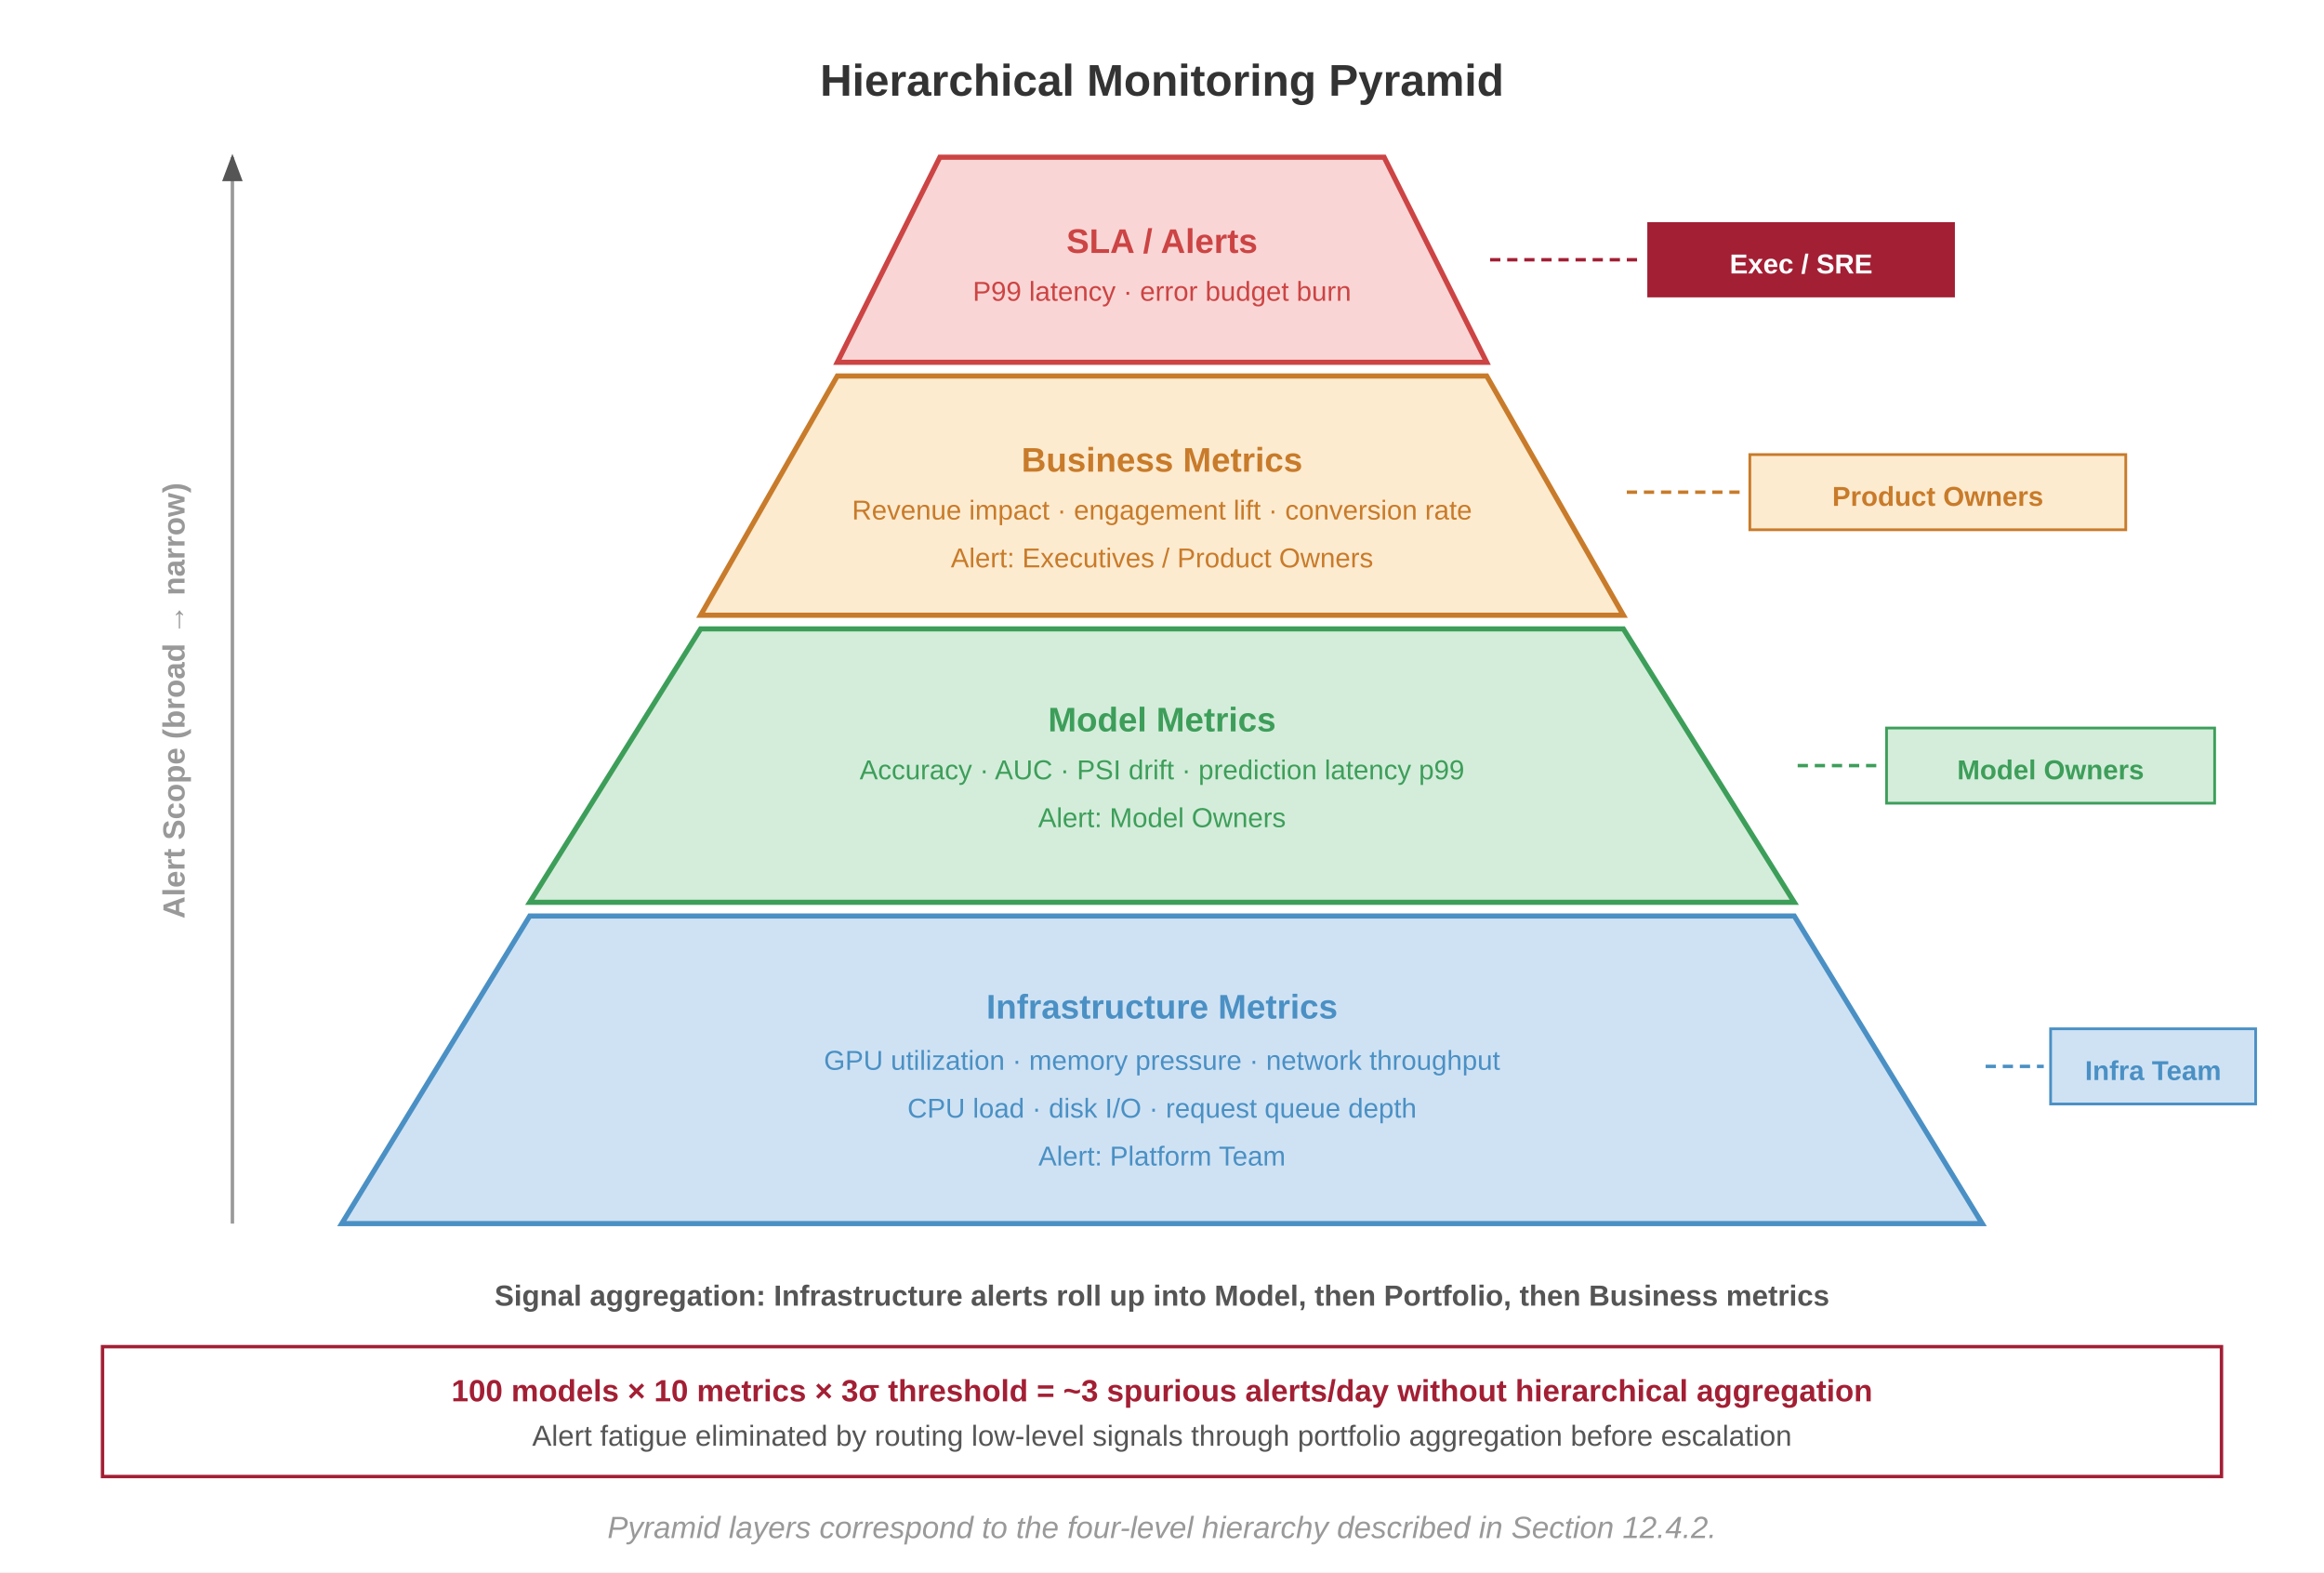
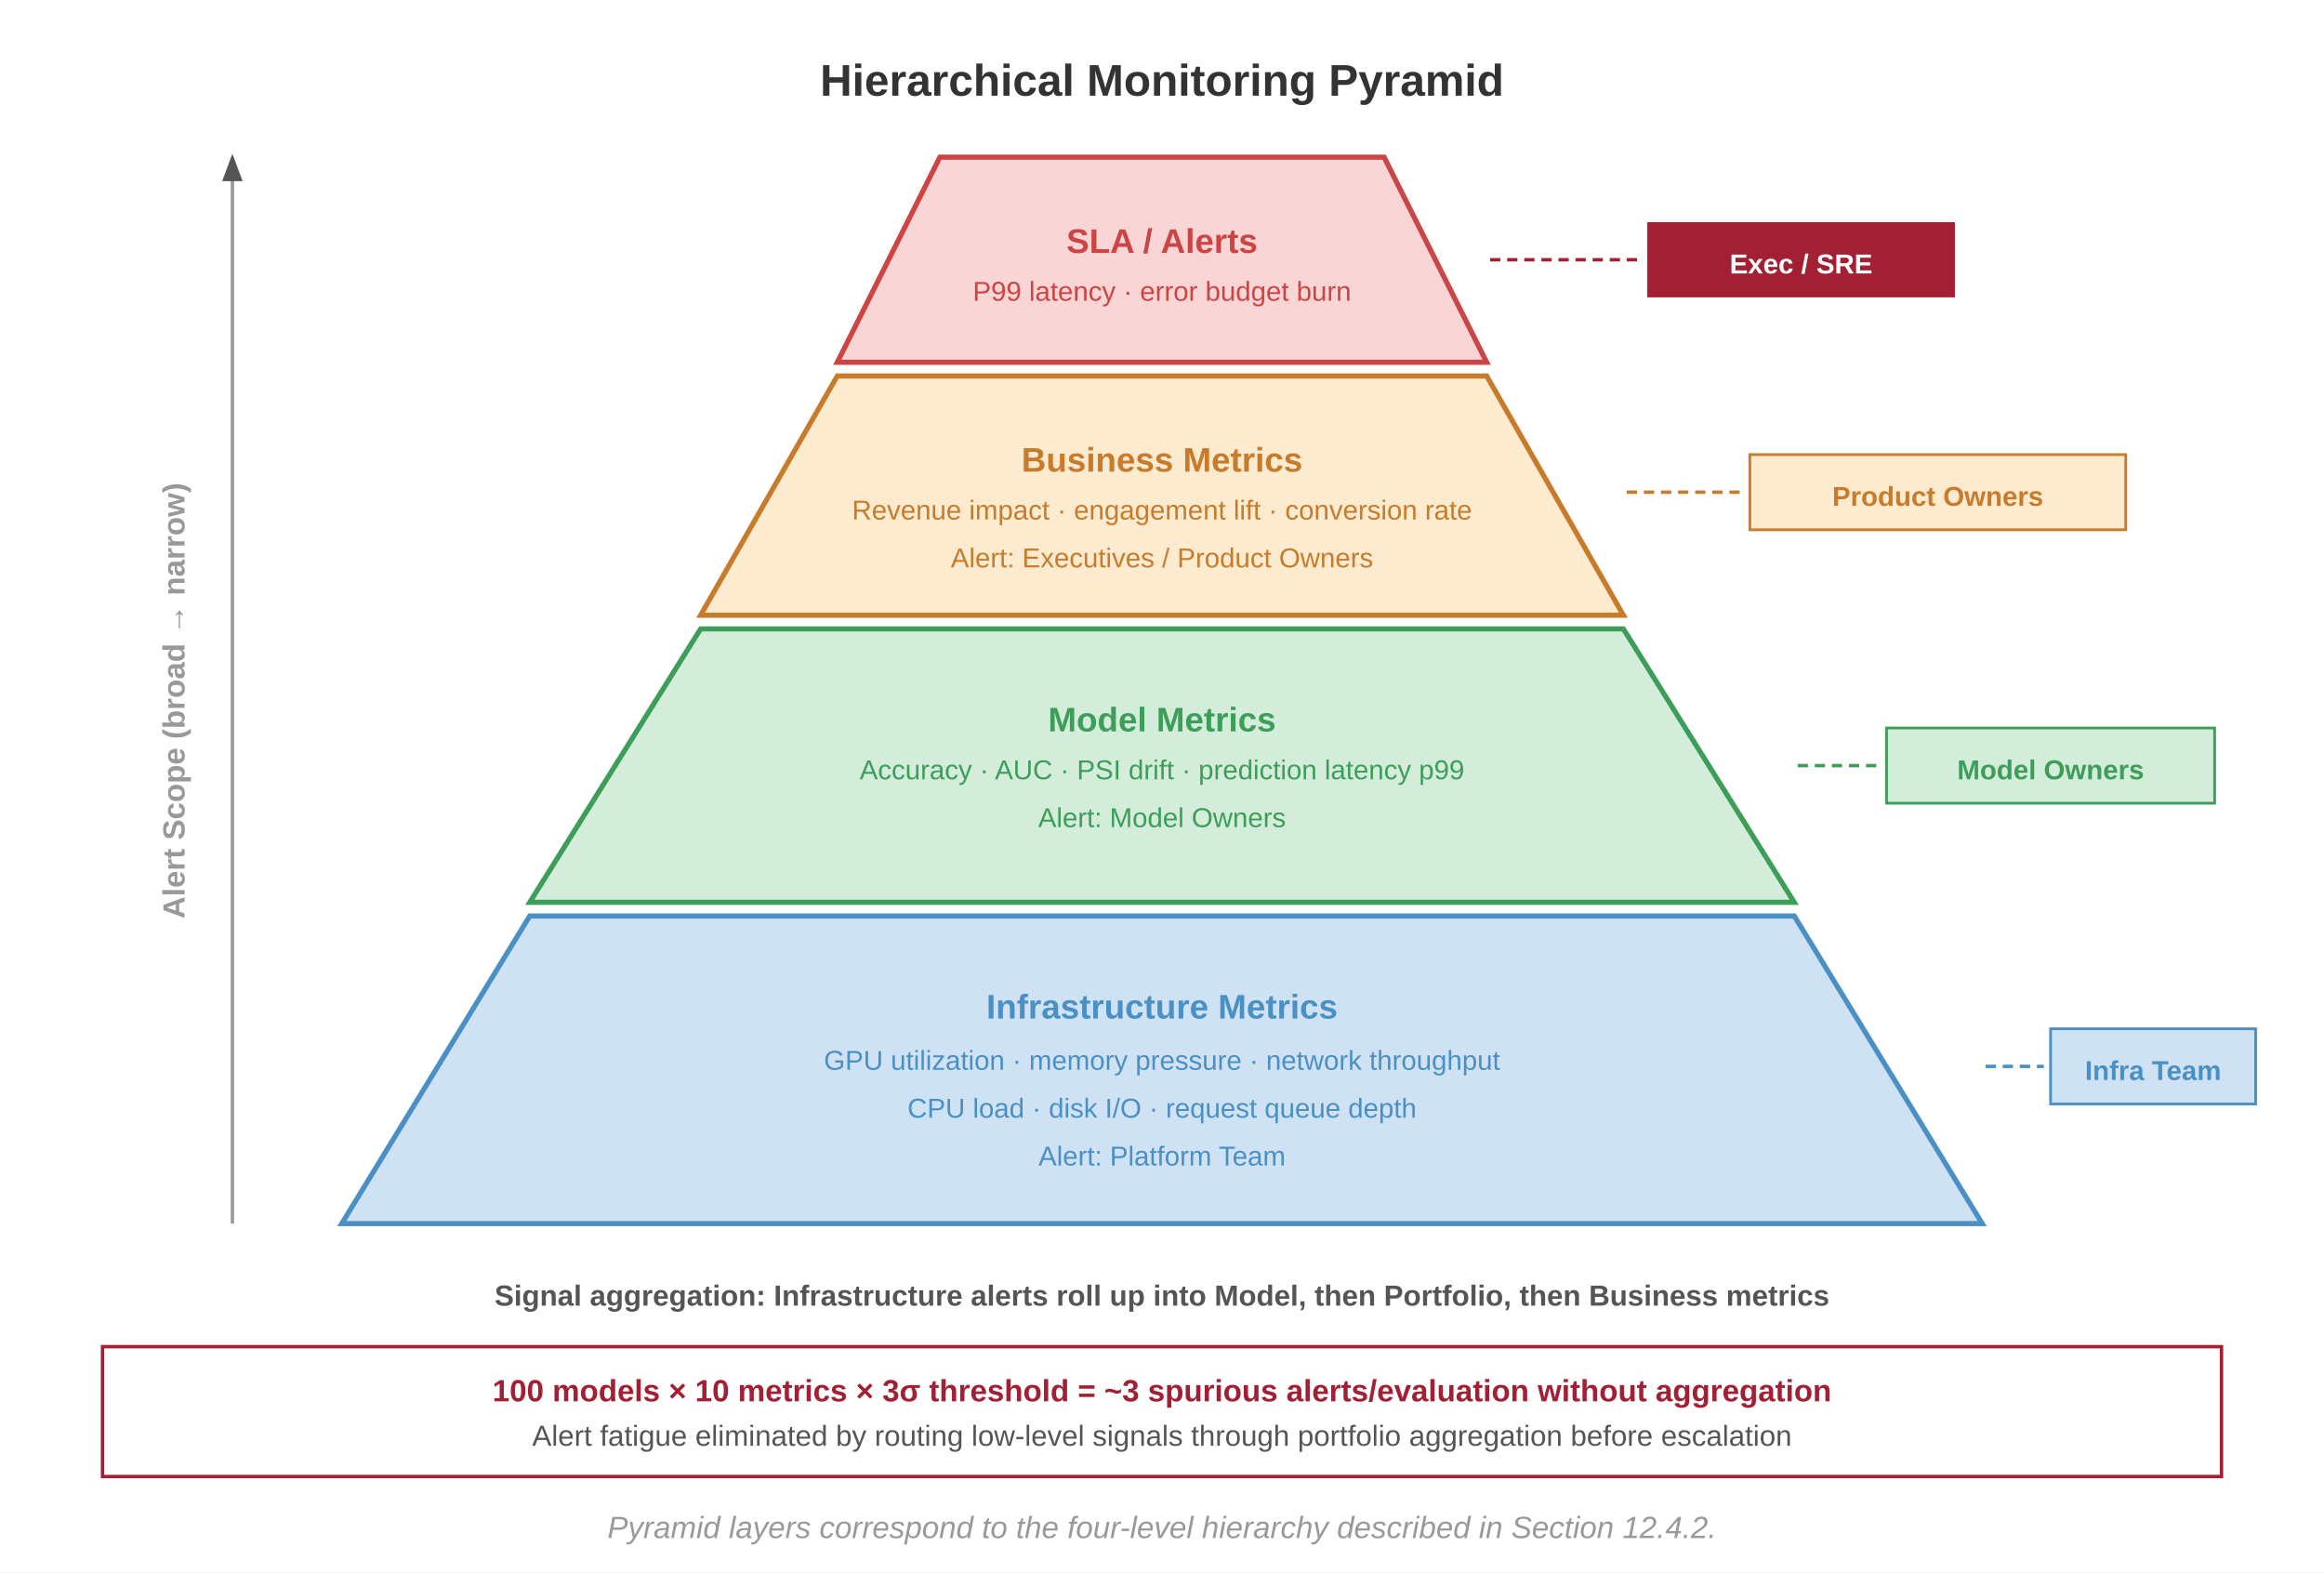
<svg xmlns="http://www.w3.org/2000/svg" font-family="Arial, Helvetica, sans-serif" viewBox="0 0 680 460">
  <rect width="680" height="460" fill="#fff" />
  <defs>
    <marker id="arrow" markerWidth="8" markerHeight="6" refX="7" refY="3" orient="auto">
      <path d="M0,0 L8,3 L0,6 Z" fill="#555" />
    </marker>
    <marker id="arrow-red" markerWidth="8" markerHeight="6" refX="7" refY="3" orient="auto">
      <path d="M0,0 L8,3 L0,6 Z" fill="#a31f34" />
    </marker>
  </defs>
  <text x="340" y="28" text-anchor="middle" font-size="13" font-weight="700" fill="#333">Hierarchical Monitoring Pyramid</text>
  <polygon points="275,46 405,46 435,106 245,106" fill="#f9d6d5" stroke="#c44" stroke-width="1.5" />
  <polygon points="245,110 435,110 475,180 205,180" fill="#fdebd0" stroke="#c87b2a" stroke-width="1.5" />
  <polygon points="205,184 475,184 525,264 155,264" fill="#d4edda" stroke="#3d9e5a" stroke-width="1.5" />
  <polygon points="155,268 525,268 580,358 100,358" fill="#cfe2f3" stroke="#4a90c4" stroke-width="1.5" />
  <text x="340" y="74" text-anchor="middle" font-size="10" font-weight="700" fill="#c44">SLA / Alerts</text>
  <text x="340" y="88" text-anchor="middle" font-size="8" fill="#c44">P99 latency · error budget burn</text>
  <text x="340" y="138" text-anchor="middle" font-size="10" font-weight="700" fill="#c87b2a">Business Metrics</text>
  <text x="340" y="152" text-anchor="middle" font-size="8" fill="#c87b2a">Revenue impact · engagement lift · conversion rate</text>
  <text x="340" y="166" text-anchor="middle" font-size="8" fill="#c87b2a">Alert: Executives / Product Owners</text>
  <text x="340" y="214" text-anchor="middle" font-size="10" font-weight="700" fill="#3d9e5a">Model Metrics</text>
  <text x="340" y="228" text-anchor="middle" font-size="8" fill="#3d9e5a">Accuracy · AUC · PSI drift · prediction latency p99</text>
  <text x="340" y="242" text-anchor="middle" font-size="8" fill="#3d9e5a">Alert: Model Owners</text>
  <text x="340" y="298" text-anchor="middle" font-size="10" font-weight="700" fill="#4a90c4">Infrastructure Metrics</text>
  <text x="340" y="313" text-anchor="middle" font-size="8" fill="#4a90c4">GPU utilization · memory pressure · network throughput</text>
  <text x="340" y="327" text-anchor="middle" font-size="8" fill="#4a90c4">CPU load · disk I/O · request queue depth</text>
  <text x="340" y="341" text-anchor="middle" font-size="8" fill="#4a90c4">Alert: Platform Team</text>
  <line x1="68" y1="358" x2="68" y2="46" stroke="#999" stroke-width="1.0" marker-end="url(#arrow)" />
  <text x="54" y="205" text-anchor="middle" font-size="9" fill="#999" font-weight="600" transform="rotate(-90, 54, 205)">Alert Scope (broad → narrow)</text>
  <line x1="436" y1="76" x2="480" y2="76" stroke="#a31f34" stroke-width="1.0" stroke-dasharray="3,2" />
  <rect x="482" y="65" width="90" height="22" fill="#a31f34" />
  <text x="527" y="80" text-anchor="middle" font-size="8" font-weight="700" fill="#fff">Exec / SRE</text>
  <line x1="476" y1="144" x2="510" y2="144" stroke="#c87b2a" stroke-width="1.0" stroke-dasharray="3,2" />
  <rect x="512" y="133" width="110" height="22" fill="#fdebd0" stroke="#c87b2a" stroke-width="0.8" />
  <text x="567" y="148" text-anchor="middle" font-size="8" fill="#c87b2a" font-weight="700">Product Owners</text>
  <line x1="526" y1="224" x2="550" y2="224" stroke="#3d9e5a" stroke-width="1.0" stroke-dasharray="3,2" />
  <rect x="552" y="213" width="96" height="22" fill="#d4edda" stroke="#3d9e5a" stroke-width="0.8" />
  <text x="600" y="228" text-anchor="middle" font-size="8" fill="#3d9e5a" font-weight="700">Model Owners</text>
  <line x1="581" y1="312" x2="598" y2="312" stroke="#4a90c4" stroke-width="1.0" stroke-dasharray="3,2" />
  <rect x="600" y="301" width="60" height="22" fill="#cfe2f3" stroke="#4a90c4" stroke-width="0.8" />
  <text x="630" y="316" text-anchor="middle" font-size="8" fill="#4a90c4" font-weight="700">Infra Team</text>
  <text x="340" y="382" text-anchor="middle" font-size="8.5" fill="#555" font-weight="600">Signal aggregation: Infrastructure alerts roll up into Model, then Portfolio, then Business metrics</text>
  <rect x="30" y="394" width="620" height="38" fill="#fff" stroke="#a31f34" stroke-width="1.0" />
-   <text x="340" y="410" text-anchor="middle" font-size="9" fill="#a31f34" font-weight="700">100 models × 10 metrics × 3σ threshold = ~3 spurious alerts/day without hierarchical aggregation</text>
+   <text x="340" y="410" text-anchor="middle" font-size="9" fill="#a31f34" font-weight="700">100 models × 10 metrics × 3σ threshold = ~3 spurious alerts/evaluation without aggregation</text>
  <text x="340" y="423" text-anchor="middle" font-size="8.5" fill="#555">Alert fatigue eliminated by routing low-level signals through portfolio aggregation before escalation</text>
  <text x="340" y="450" text-anchor="middle" font-size="9" fill="#999" font-style="italic">Pyramid layers correspond to the four-level hierarchy described in Section 12.4.2.</text>
</svg>
